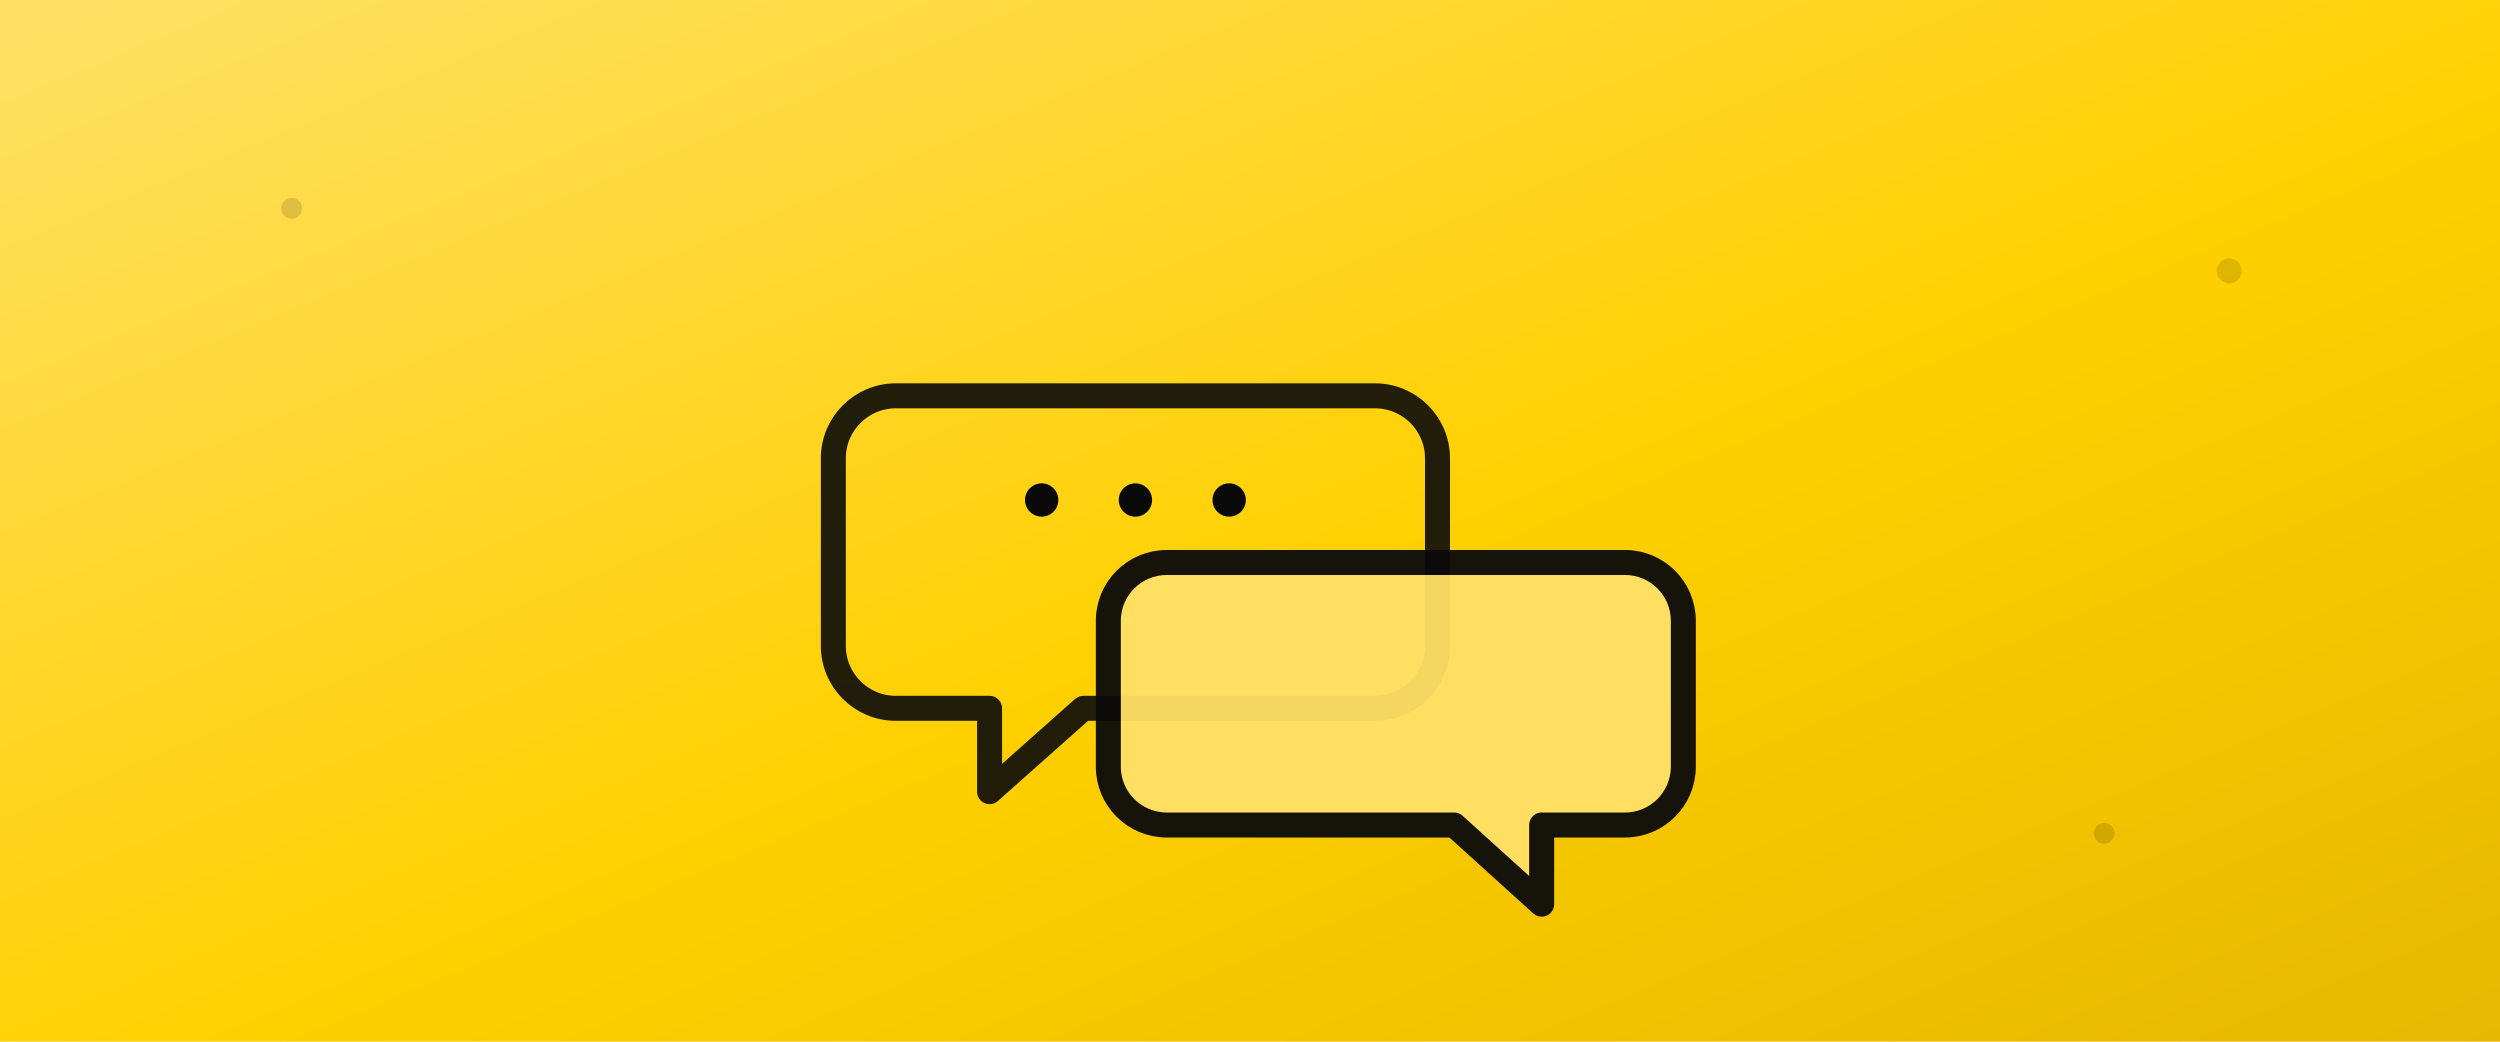
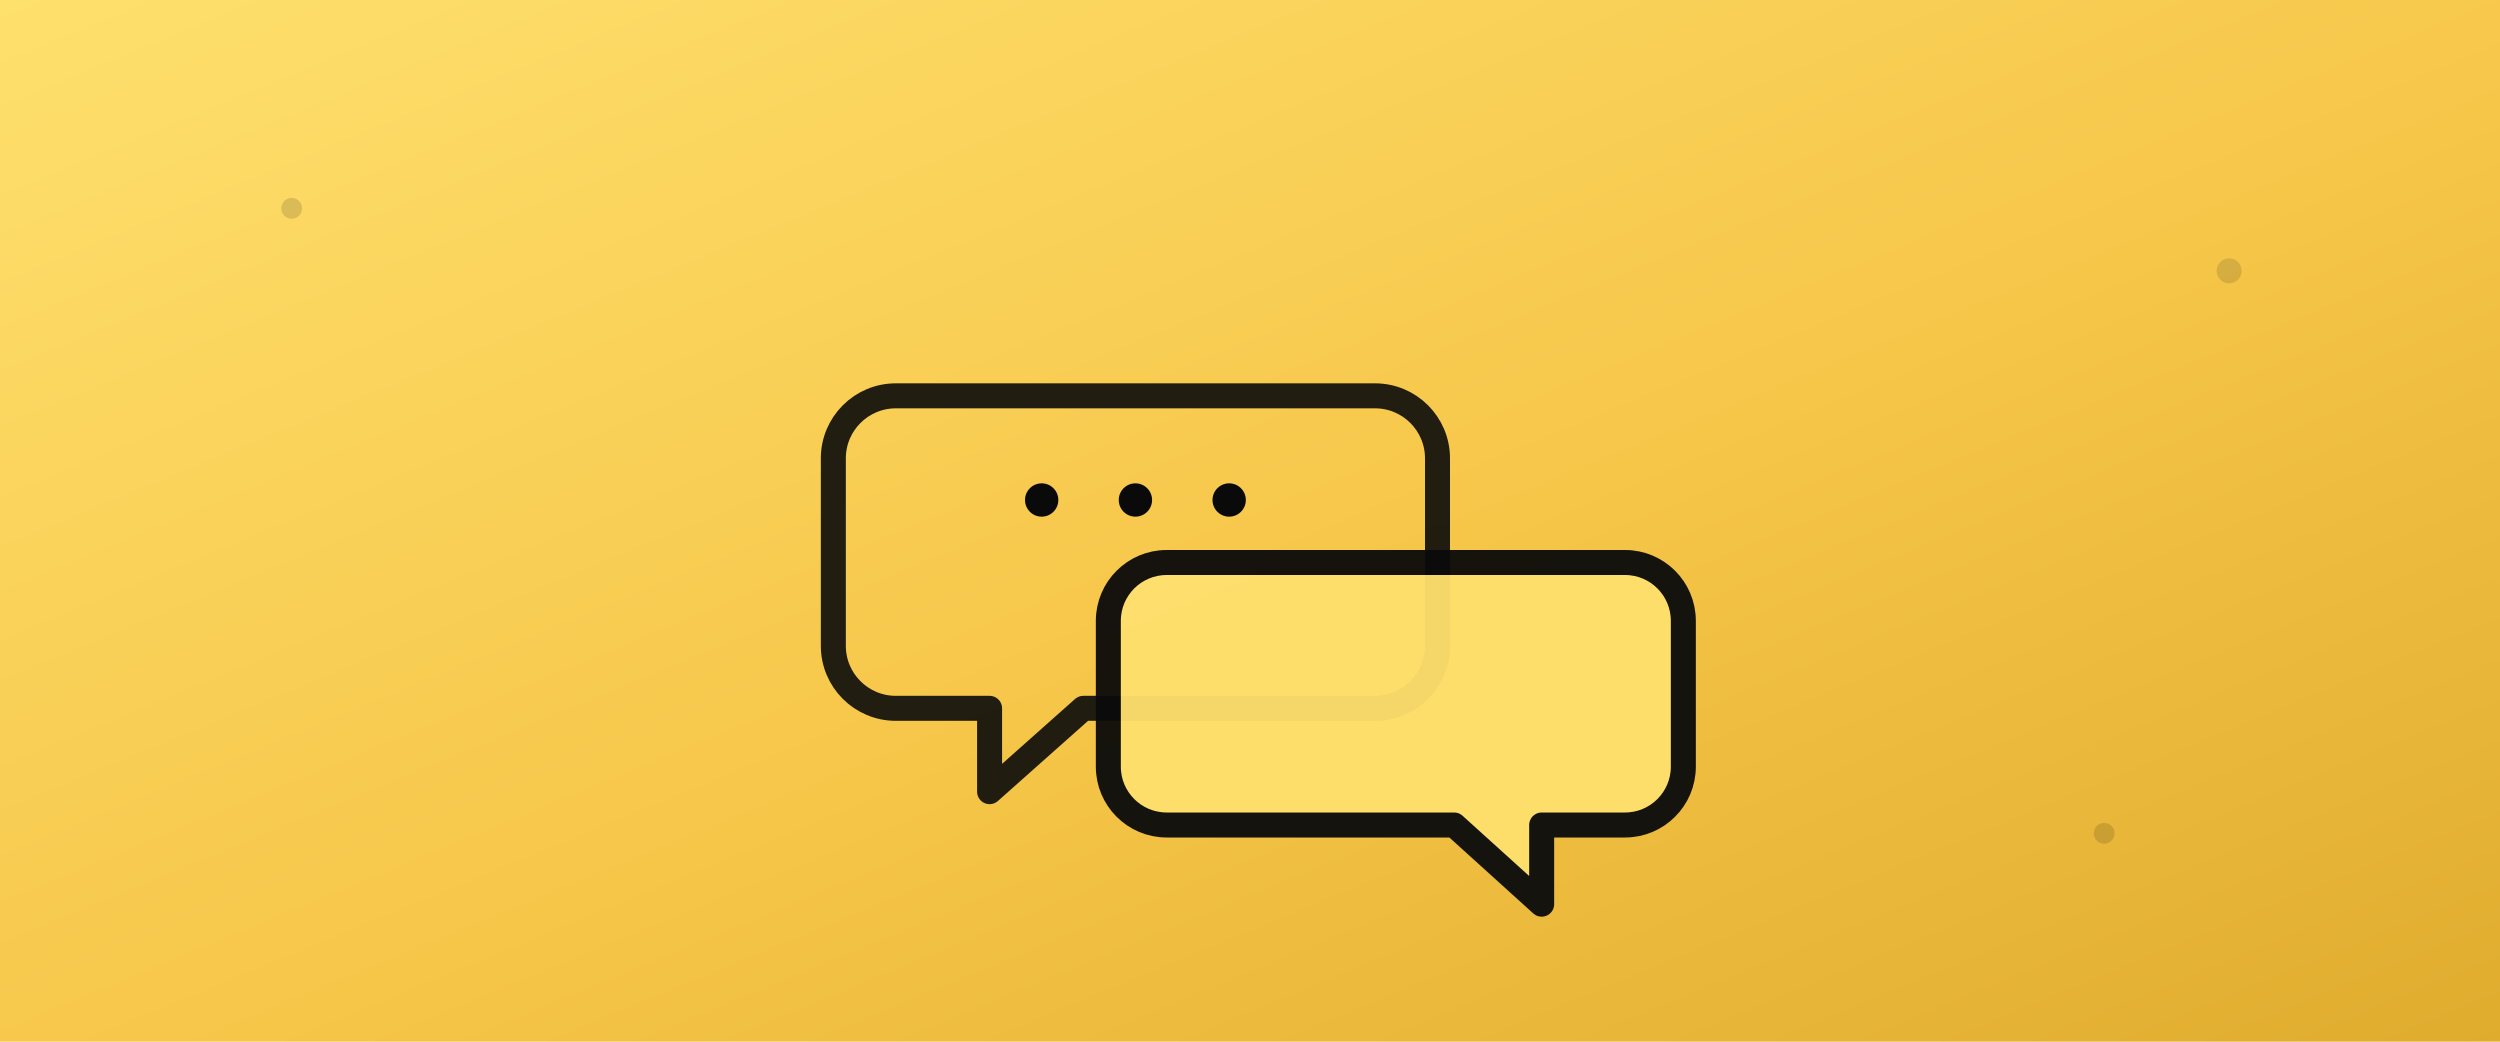
<svg xmlns="http://www.w3.org/2000/svg" viewBox="0 0 1200 500">
  <defs>
    <linearGradient id="g" x1="0%" y1="0%" x2="100%" y2="100%">
-       <stop offset="0%" stop-color="#ffe066" />
-       <stop offset="55%" stop-color="#ffd000" />
-       <stop offset="100%" stop-color="#e6b800" />
+       <stop offset="0%" stop-color="#fee06d" />
+       <stop offset="55%" stop-color="#f6c649" />
+       <stop offset="100%" stop-color="#dfac2e" />
    </linearGradient>
  </defs>
  <rect width="1200" height="500" fill="url(#g)" />
  <circle cx="140" cy="100" r="5" fill="#0a0a0a" opacity="0.14" />
  <circle cx="1070" cy="130" r="6" fill="#0a0a0a" opacity="0.13" />
  <circle cx="1010" cy="400" r="5" fill="#0a0a0a" opacity="0.14" />
  <g fill="none" stroke="#0a0a0a" stroke-width="12" stroke-linecap="round" stroke-linejoin="round">
    <path d="M430 190 h230 a30 30 0 0 1 30 30 v90 a30 30 0 0 1 -30 30 h-140 l-45 40 v-40 h-45 a30 30 0 0 1 -30 -30 v-90 a30 30 0 0 1 30 -30 z" opacity="0.9" />
-     <path d="M560 270 h220 a28 28 0 0 1 28 28 v70 a28 28 0 0 1 -28 28 h-40 v38 l-42 -38 h-138 a28 28 0 0 1 -28 -28 v-70 a28 28 0 0 1 28 -28 z" fill="#ffe066" opacity="0.95" />
+     <path d="M560 270 h220 a28 28 0 0 1 28 28 v70 a28 28 0 0 1 -28 28 h-40 v38 l-42 -38 h-138 a28 28 0 0 1 -28 -28 v-70 a28 28 0 0 1 28 -28 z" fill="#fee06d" opacity="0.95" />
  </g>
  <circle cx="500" cy="240" r="8" fill="#0a0a0a" />
  <circle cx="545" cy="240" r="8" fill="#0a0a0a" />
  <circle cx="590" cy="240" r="8" fill="#0a0a0a" />
</svg>
